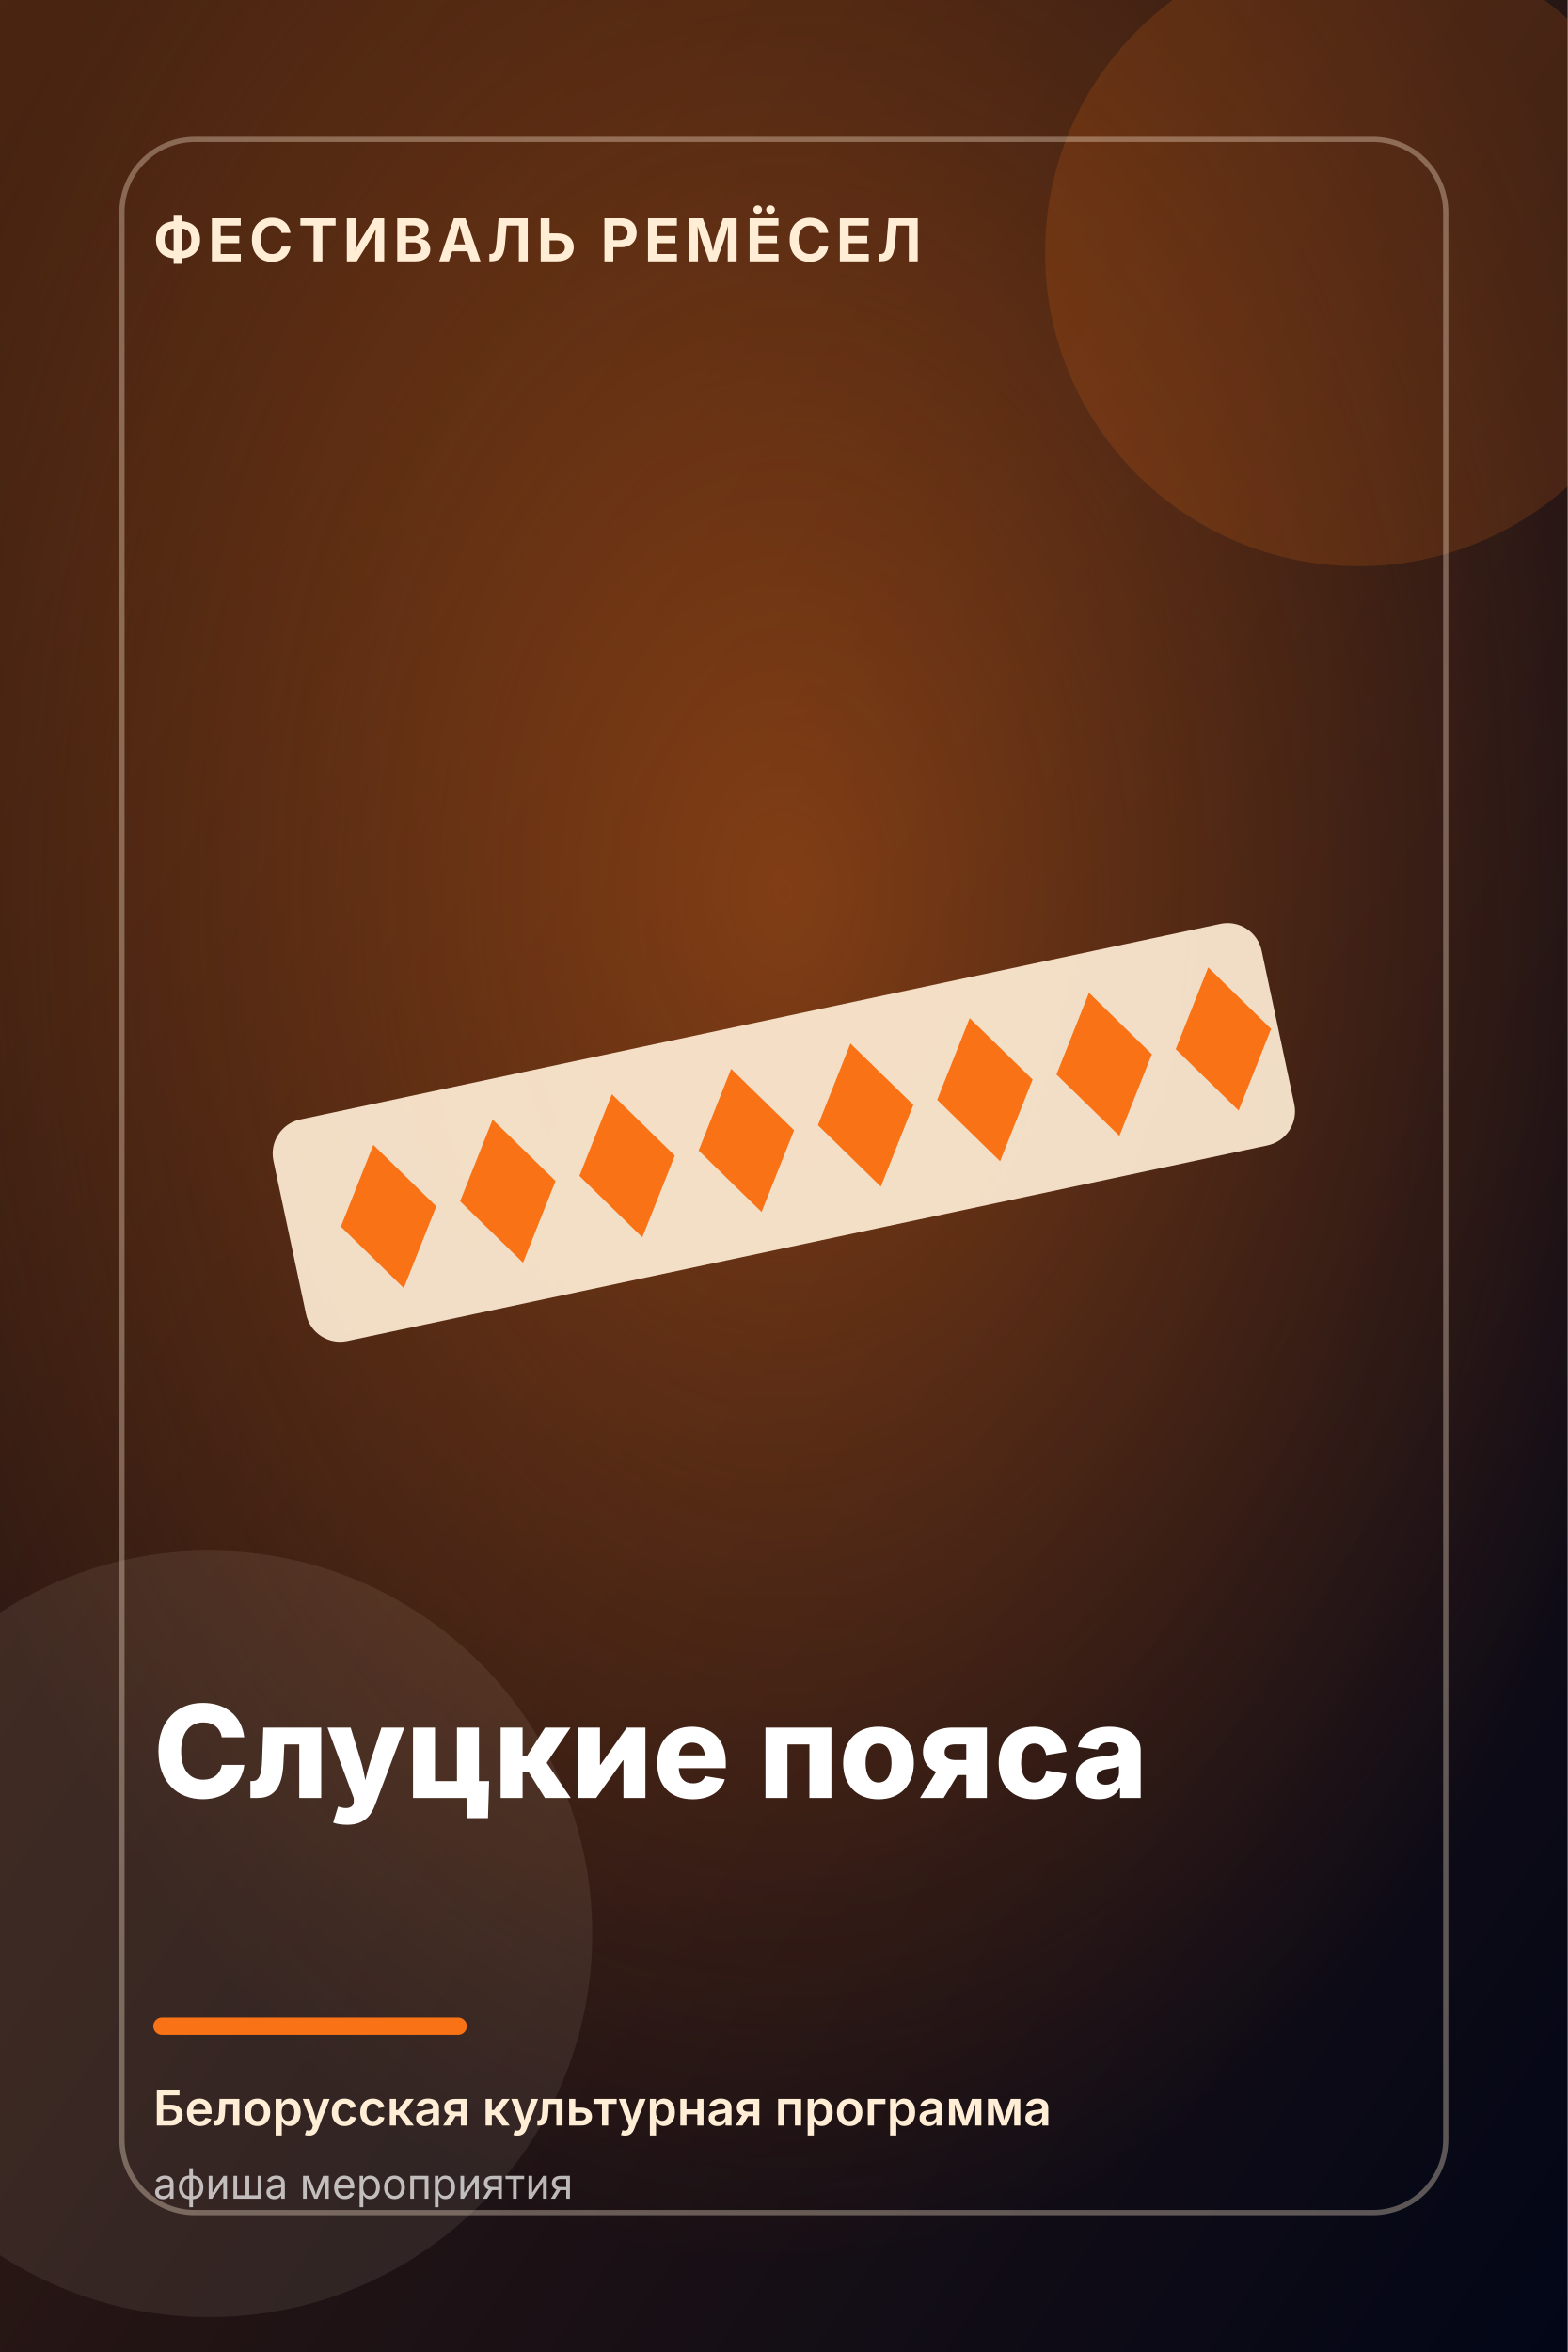
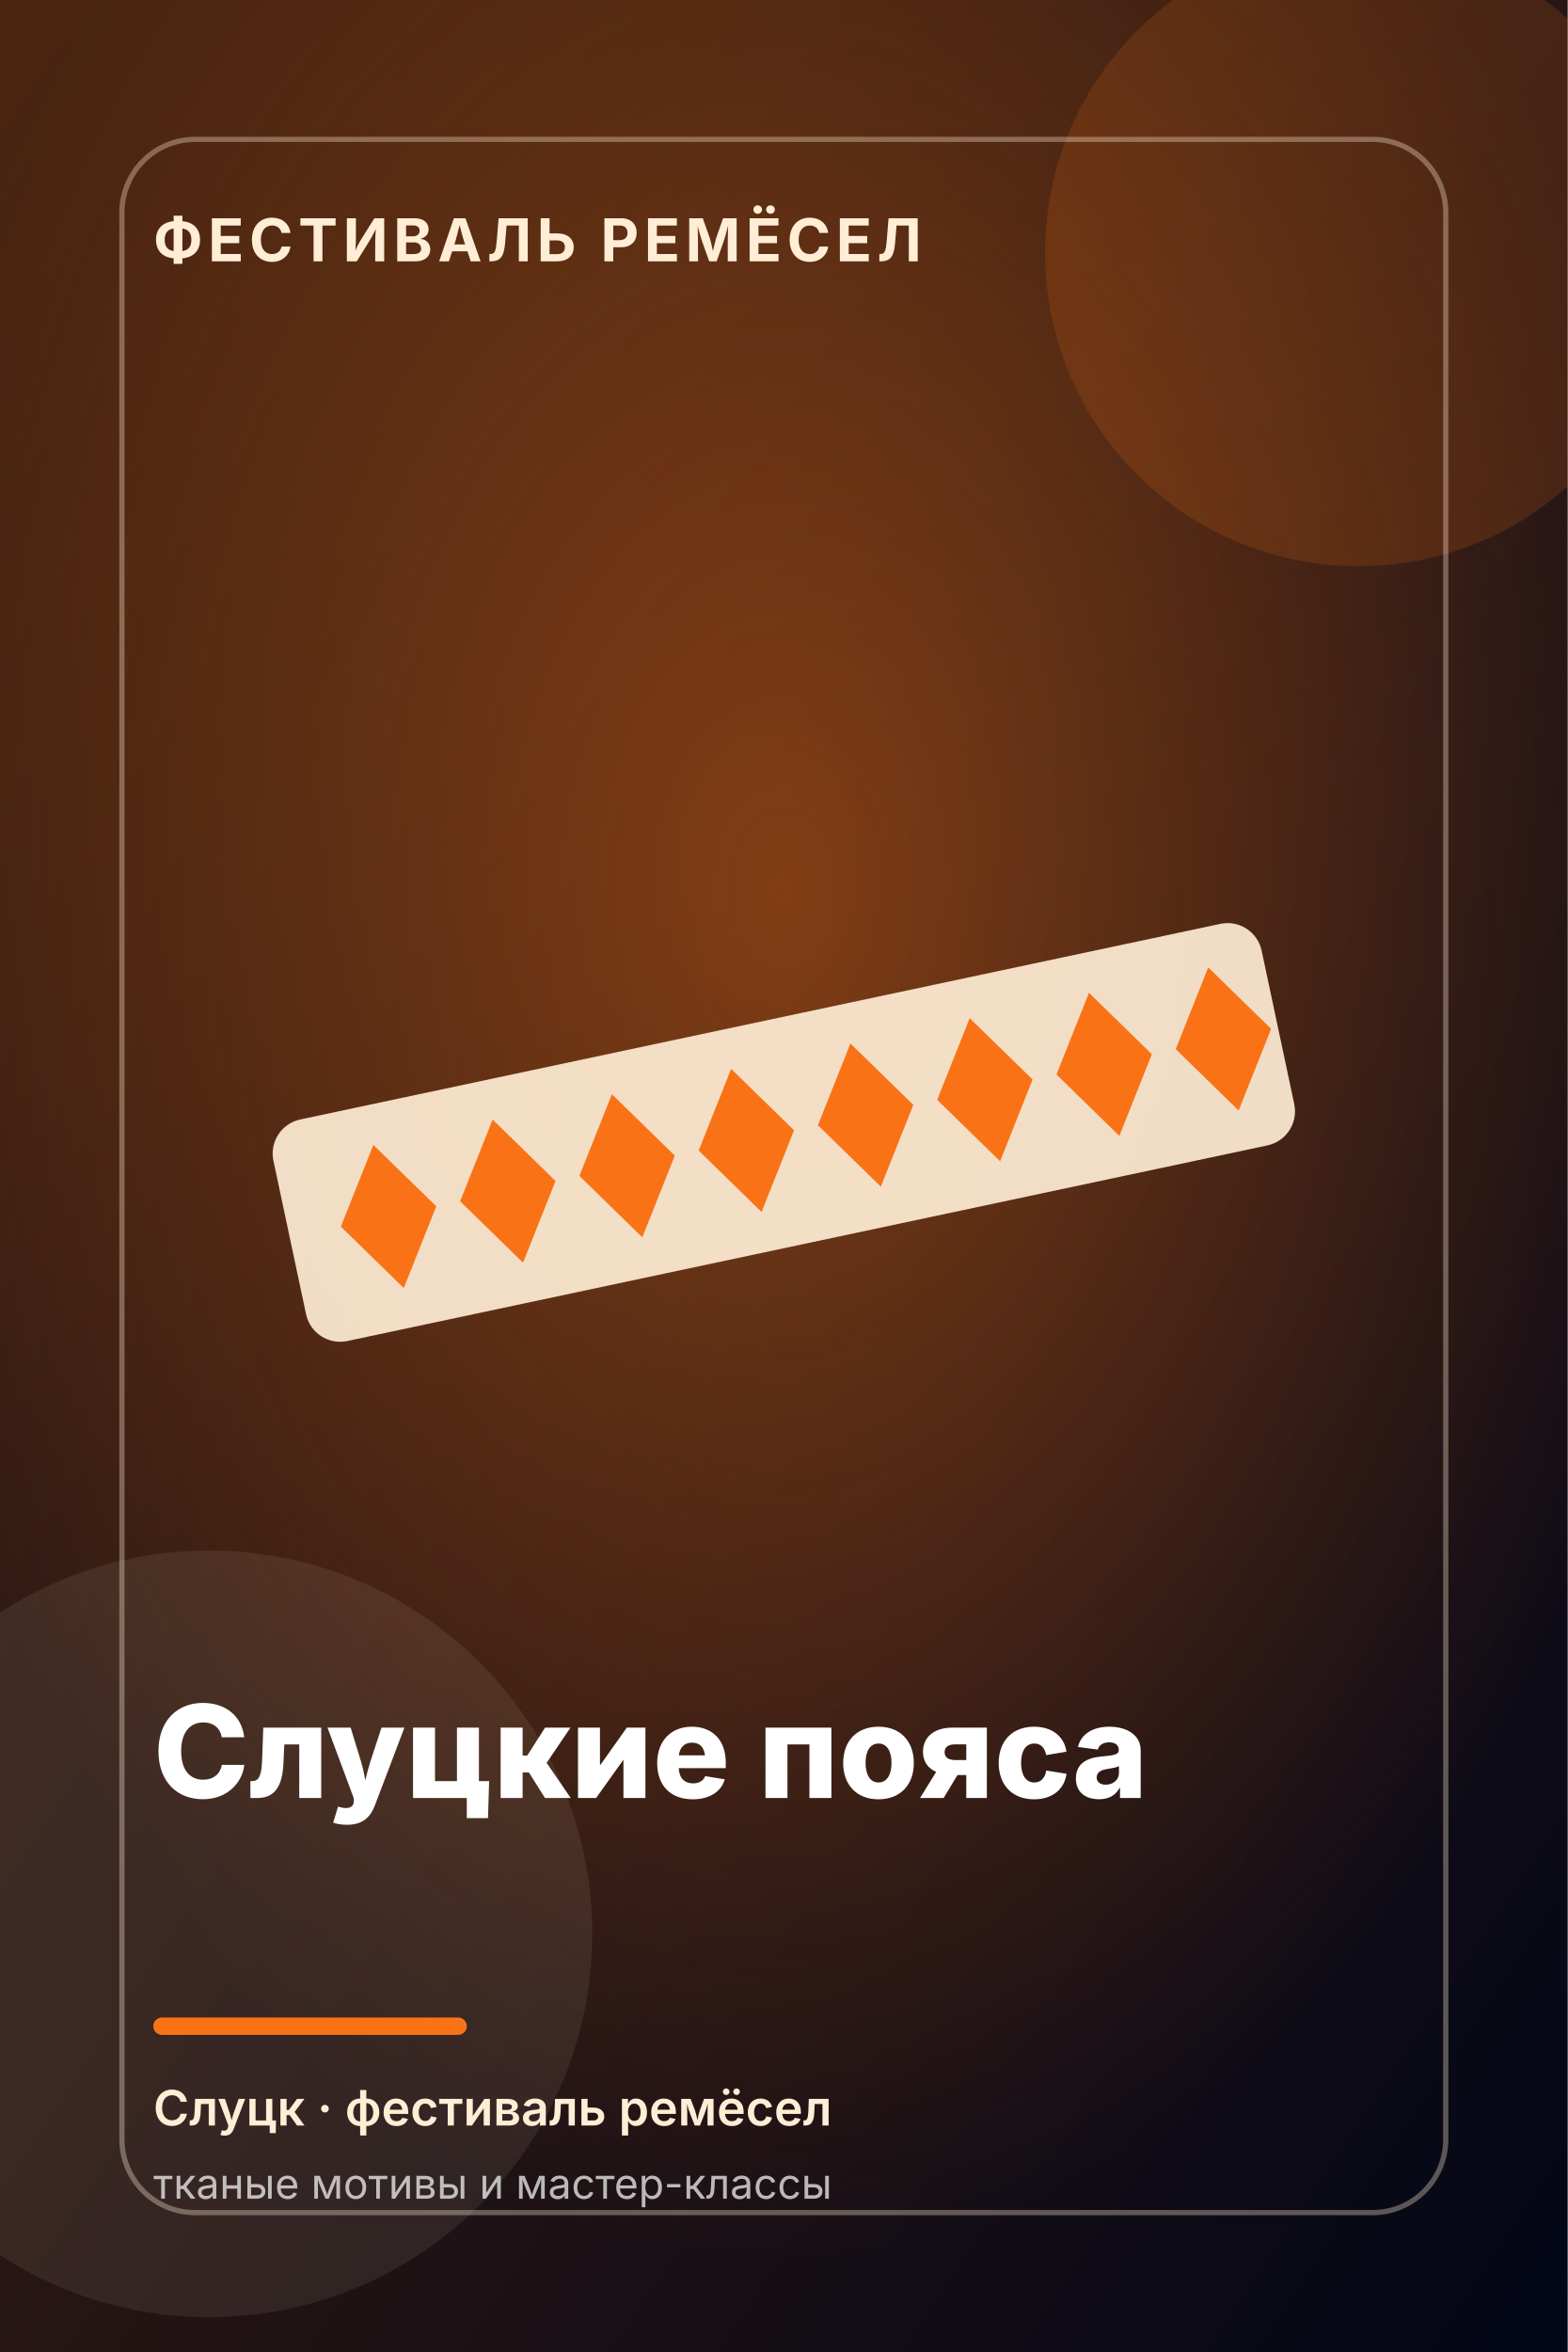
<svg xmlns="http://www.w3.org/2000/svg" width="900" height="1350" viewBox="0 0 900 1350" role="img" aria-labelledby="title desc">
  <defs>
    <linearGradient id="bg" x1="0" y1="0" x2="1" y2="1">
      <stop offset="0" stop-color="#4a2511" />
      <stop offset="1" stop-color="#020617" />
    </linearGradient>
    <radialGradient id="glow" cx="50%" cy="38%" r="58%">
      <stop offset="0" stop-color="#f97316" stop-opacity="0.42" />
      <stop offset="1" stop-color="#f97316" stop-opacity="0" />
    </radialGradient>
  </defs>
  <rect width="900" height="1350" fill="url(#bg)" />
  <rect width="900" height="1350" fill="url(#glow)" />
  <circle cx="780" cy="145" r="180" fill="#f97316" opacity="0.16" />
  <circle cx="120" cy="1110" r="220" fill="#ffedd5" opacity="0.08" />
  <g transform="rotate(-12 450 650)">
    <rect x="160" y="585" width="580" height="130" rx="20" fill="#ffedd5" opacity="0.92" />
    <g fill="#f97316">
      <path d="M190 650 l28 -42 l28 42 l-28 42 z" />
      <path d="M260 650 l28 -42 l28 42 l-28 42 z" />
      <path d="M330 650 l28 -42 l28 42 l-28 42 z" />
      <path d="M400 650 l28 -42 l28 42 l-28 42 z" />
      <path d="M470 650 l28 -42 l28 42 l-28 42 z" />
      <path d="M540 650 l28 -42 l28 42 l-28 42 z" />
      <path d="M610 650 l28 -42 l28 42 l-28 42 z" />
      <path d="M680 650 l28 -42 l28 42 l-28 42 z" />
    </g>
  </g>
  <rect x="70" y="80" width="760" height="1190" rx="42" fill="none" stroke="#ffedd5" stroke-opacity="0.34" stroke-width="3" />
  <text x="88" y="150" fill="#ffedd5" font-family="Inter, Arial, sans-serif" font-size="34" font-weight="700" letter-spacing="3">ФЕСТИВАЛЬ РЕМЁСЕЛ</text>
  <text x="88" y="1032" fill="#ffffff" font-family="Inter, Arial, sans-serif" font-size="74" font-weight="800">
    <tspan x="88" dy="0">Слуцкие пояса</tspan>
    <tspan x="88" dy="86" />
  </text>
  <rect x="88" y="1158" width="180" height="10" rx="5" fill="#f97316" />
-   <text x="88" y="1220" fill="#ffedd5" font-family="Inter, Arial, sans-serif" font-size="28" font-weight="600">Белорусская культурная программа</text>
-   <text x="88" y="1262" fill="#ffffff" fill-opacity="0.70" font-family="Inter, Arial, sans-serif" font-size="24">афиша мероприятия</text>
+   <text x="88" y="1220" fill="#ffedd5" font-family="Inter, Arial, sans-serif" font-size="28" font-weight="600">Слуцк · фестиваль ремёсел</text>
+   <text x="88" y="1262" fill="#ffffff" fill-opacity="0.70" font-family="Inter, Arial, sans-serif" font-size="24">тканые мотивы и мастер-классы</text>
</svg>
